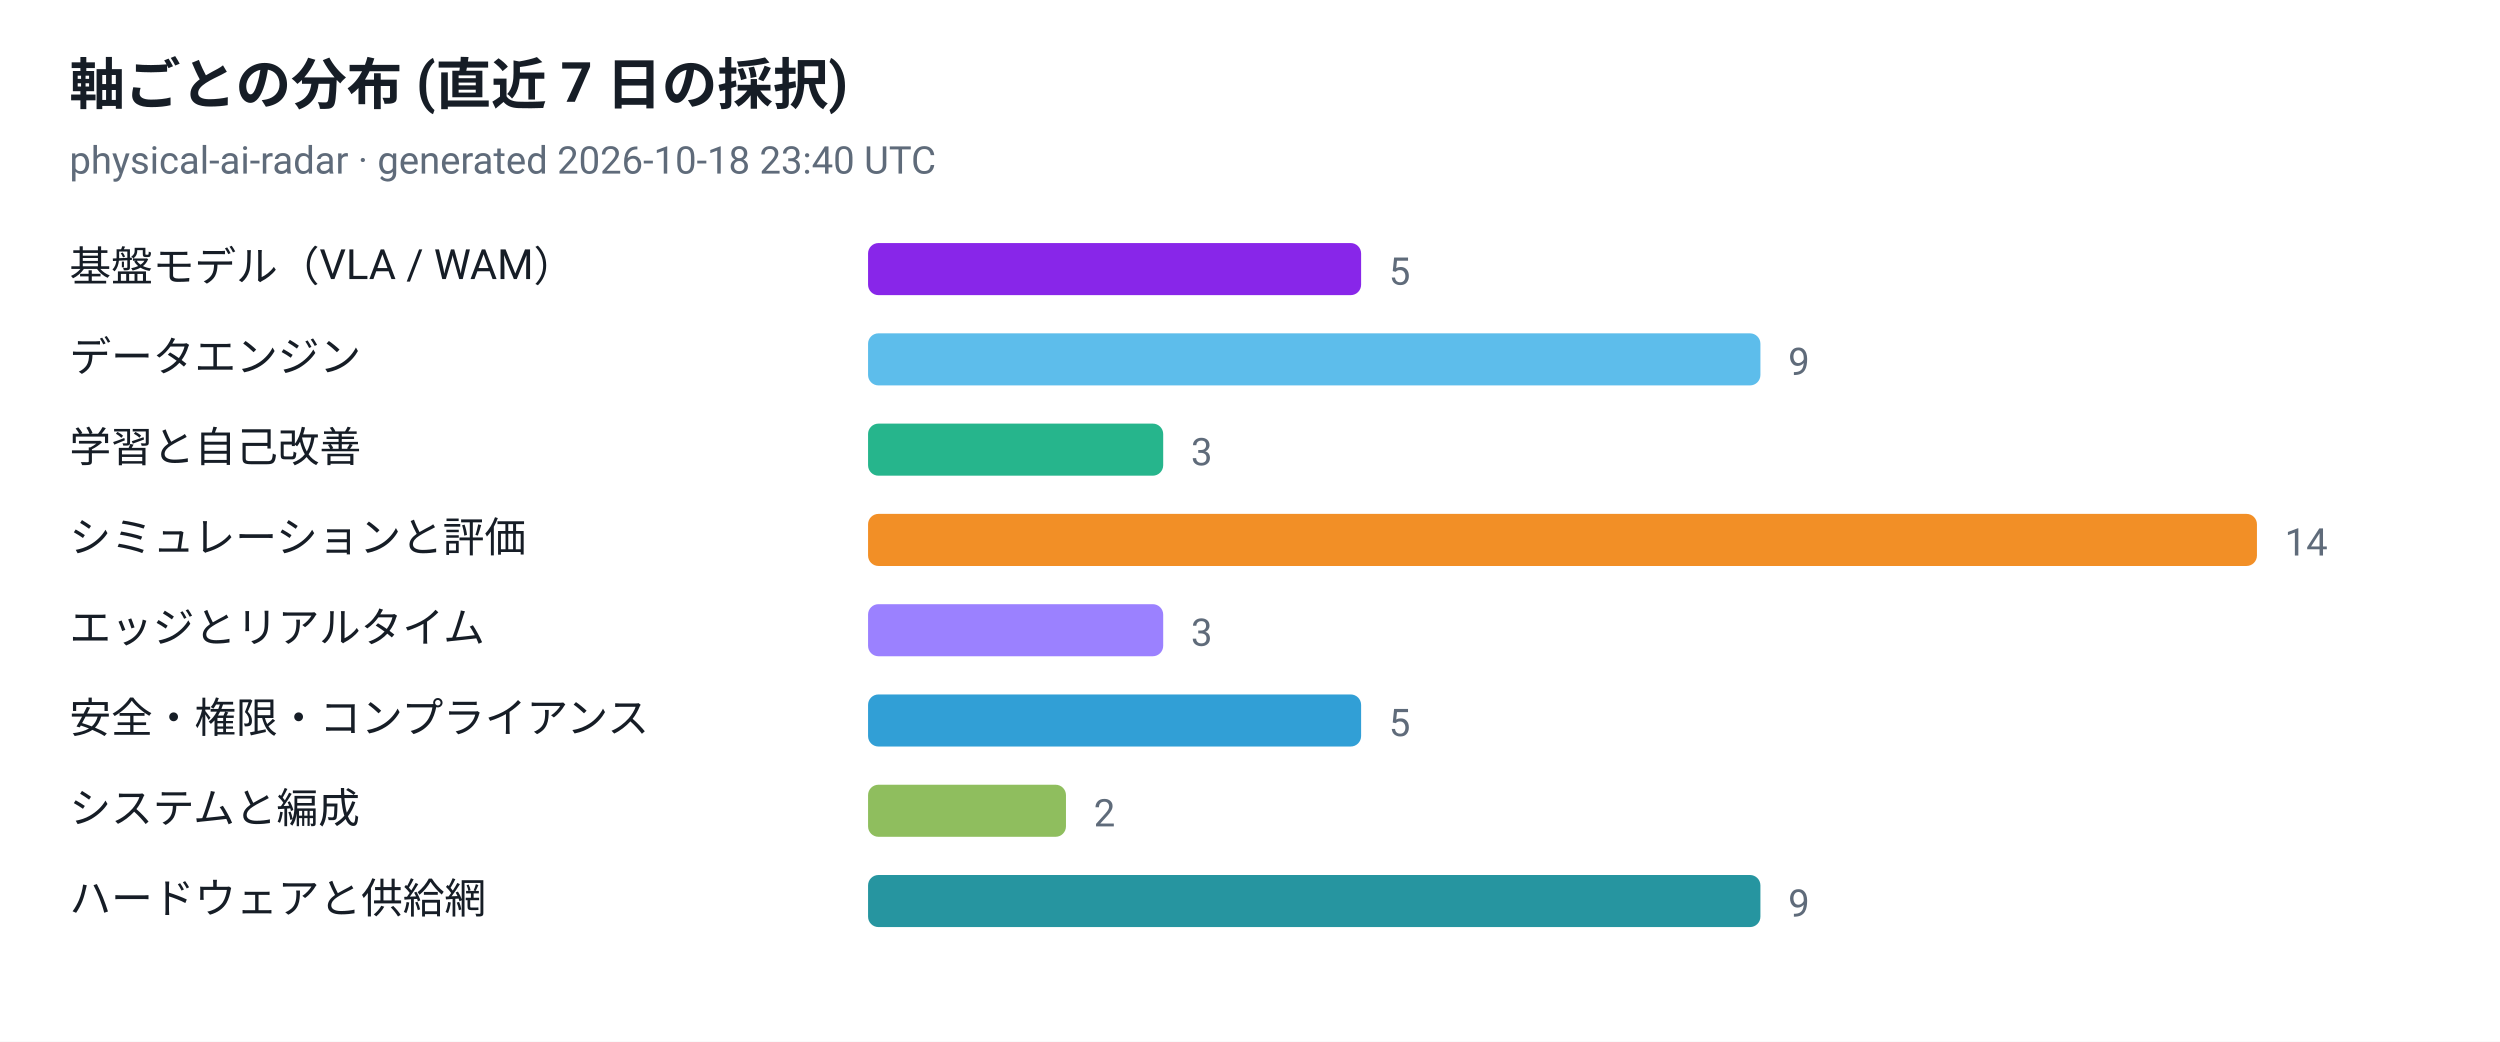
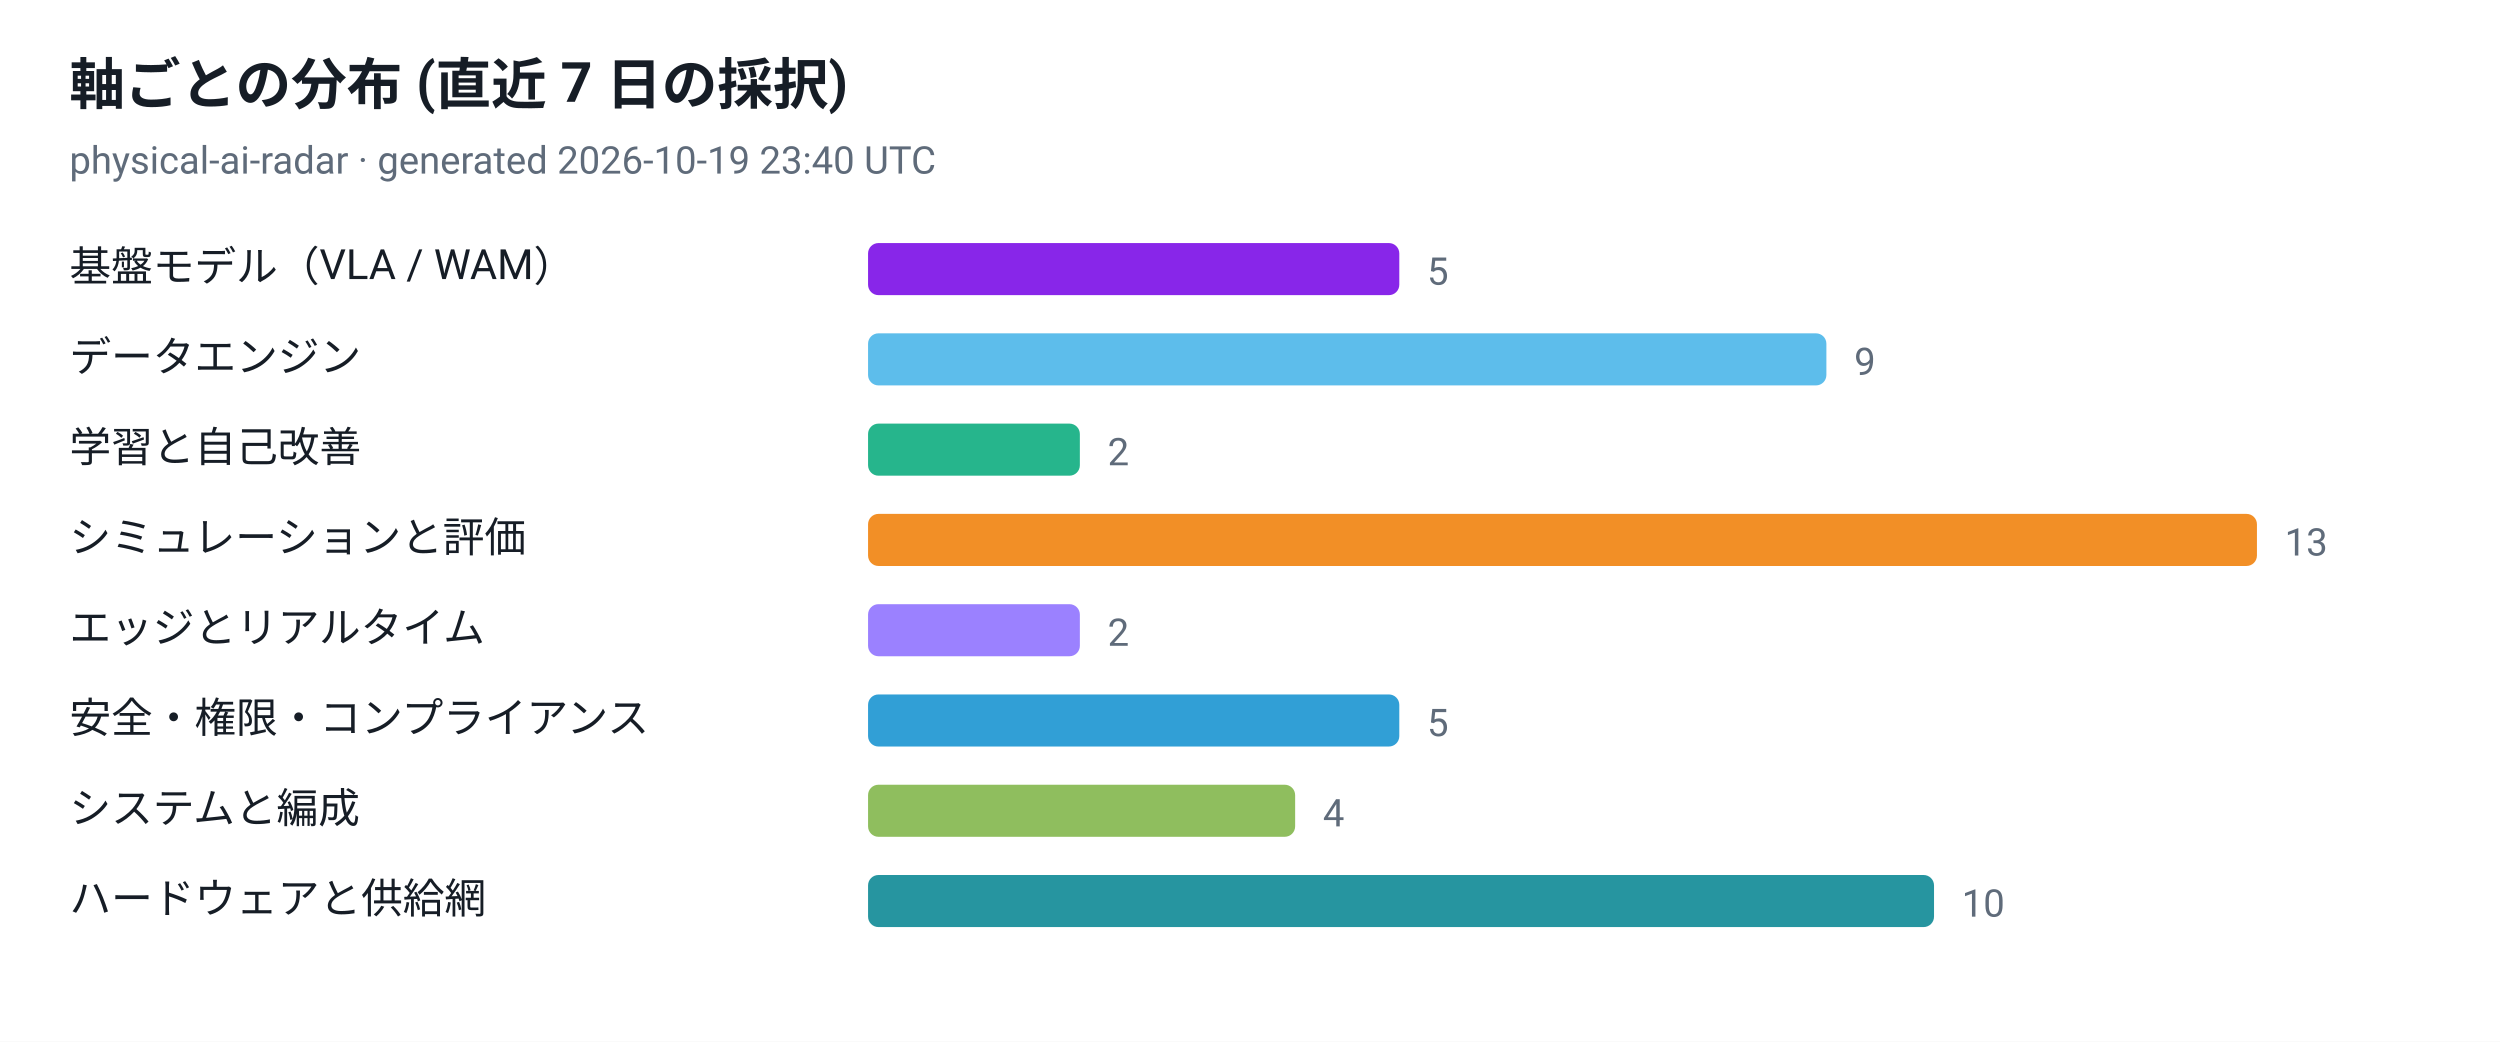
<svg xmlns="http://www.w3.org/2000/svg" viewBox="0 0 720 300" width="720" height="300" role="img" aria-label="軸ごとの分布 (直近 7 日の採択)">
  <style>
  .plate { fill: #ffffff }
  .ink { fill: #161d26 }
  .muted { fill: #5f6b7a }
  .grid { stroke: #e3e9ef }
  @media (prefers-color-scheme: dark) {
    .plate { fill: #0d1117 }
    .ink { fill: #e6edf3 }
    .muted { fill: #8b949e }
    .grid { stroke: #30363d }
  }
</style>
  <rect class="plate" width="720" height="300" />
  <text x="20" y="30" font-family="ui-sans-serif, -apple-system, 'Segoe UI', Roboto, Helvetica, Arial, sans-serif" font-size="16" font-weight="700" class="ink">軸ごとの分布 (直近 7 日の採択)</text>
-   <text x="20" y="50" font-family="ui-sans-serif, -apple-system, 'Segoe UI', Roboto, Helvetica, Arial, sans-serif" font-size="11" class="muted">physical-ai-radar · generated 2026-10-18 23:40 UTC</text>
+   <text x="20" y="50" font-family="ui-sans-serif, -apple-system, 'Segoe UI', Roboto, Helvetica, Arial, sans-serif" font-size="11" class="muted">physical-ai-radar · generated 2026-10-19 23:40 UTC</text>
  <text x="20" y="81" font-family="ui-sans-serif, -apple-system, 'Segoe UI', Roboto, Helvetica, Arial, sans-serif" font-size="12" class="ink">基盤モデル（VLA / WAM）</text>
-   <rect x="250" y="70" width="142" height="15" rx="3" fill="#7300e5" fill-opacity="0.85" />
-   <text x="400" y="82" font-family="ui-sans-serif, -apple-system, 'Segoe UI', Roboto, Helvetica, Arial, sans-serif" font-size="11" class="muted">5</text>
+   <rect x="250" y="70" width="153" height="15" rx="3" fill="#7300e5" fill-opacity="0.85" />
+   <text x="411" y="82" font-family="ui-sans-serif, -apple-system, 'Segoe UI', Roboto, Helvetica, Arial, sans-serif" font-size="11" class="muted">5</text>
  <text x="20" y="107" font-family="ui-sans-serif, -apple-system, 'Segoe UI', Roboto, Helvetica, Arial, sans-serif" font-size="12" class="ink">データエンジン</text>
-   <rect x="250" y="96" width="257" height="15" rx="3" fill="#41b1e8" fill-opacity="0.85" />
-   <text x="515" y="108" font-family="ui-sans-serif, -apple-system, 'Segoe UI', Roboto, Helvetica, Arial, sans-serif" font-size="11" class="muted">9</text>
+   <rect x="250" y="96" width="276" height="15" rx="3" fill="#41b1e8" fill-opacity="0.85" />
+   <text x="534" y="108" font-family="ui-sans-serif, -apple-system, 'Segoe UI', Roboto, Helvetica, Arial, sans-serif" font-size="11" class="muted">9</text>
  <text x="20" y="133" font-family="ui-sans-serif, -apple-system, 'Segoe UI', Roboto, Helvetica, Arial, sans-serif" font-size="12" class="ink">学習と自己改善</text>
-   <rect x="250" y="122" width="85" height="15" rx="3" fill="#00a878" fill-opacity="0.85" />
-   <text x="343" y="134" font-family="ui-sans-serif, -apple-system, 'Segoe UI', Roboto, Helvetica, Arial, sans-serif" font-size="11" class="muted">3</text>
+   <rect x="250" y="122" width="61" height="15" rx="3" fill="#00a878" fill-opacity="0.85" />
+   <text x="319" y="134" font-family="ui-sans-serif, -apple-system, 'Segoe UI', Roboto, Helvetica, Arial, sans-serif" font-size="11" class="muted">2</text>
  <text x="20" y="159" font-family="ui-sans-serif, -apple-system, 'Segoe UI', Roboto, Helvetica, Arial, sans-serif" font-size="12" class="ink">シミュレーションと評価</text>
  <rect x="250" y="148" width="400" height="15" rx="3" fill="#f07c00" fill-opacity="0.85" />
-   <text x="658" y="160" font-family="ui-sans-serif, -apple-system, 'Segoe UI', Roboto, Helvetica, Arial, sans-serif" font-size="11" class="muted">14</text>
+   <text x="658" y="160" font-family="ui-sans-serif, -apple-system, 'Segoe UI', Roboto, Helvetica, Arial, sans-serif" font-size="11" class="muted">13</text>
  <text x="20" y="185" font-family="ui-sans-serif, -apple-system, 'Segoe UI', Roboto, Helvetica, Arial, sans-serif" font-size="12" class="ink">エッジとリアルタイム</text>
-   <rect x="250" y="174" width="85" height="15" rx="3" fill="#8a6bff" fill-opacity="0.85" />
-   <text x="343" y="186" font-family="ui-sans-serif, -apple-system, 'Segoe UI', Roboto, Helvetica, Arial, sans-serif" font-size="11" class="muted">3</text>
+   <rect x="250" y="174" width="61" height="15" rx="3" fill="#8a6bff" fill-opacity="0.85" />
+   <text x="319" y="186" font-family="ui-sans-serif, -apple-system, 'Segoe UI', Roboto, Helvetica, Arial, sans-serif" font-size="11" class="muted">2</text>
  <text x="20" y="211" font-family="ui-sans-serif, -apple-system, 'Segoe UI', Roboto, Helvetica, Arial, sans-serif" font-size="12" class="ink">安全・権限・コンプライアンス</text>
-   <rect x="250" y="200" width="142" height="15" rx="3" fill="#0d8ecf" fill-opacity="0.85" />
-   <text x="400" y="212" font-family="ui-sans-serif, -apple-system, 'Segoe UI', Roboto, Helvetica, Arial, sans-serif" font-size="11" class="muted">5</text>
+   <rect x="250" y="200" width="153" height="15" rx="3" fill="#0d8ecf" fill-opacity="0.85" />
+   <text x="411" y="212" font-family="ui-sans-serif, -apple-system, 'Segoe UI', Roboto, Helvetica, Arial, sans-serif" font-size="11" class="muted">5</text>
  <text x="20" y="237" font-family="ui-sans-serif, -apple-system, 'Segoe UI', Roboto, Helvetica, Arial, sans-serif" font-size="12" class="ink">システムと編成</text>
-   <rect x="250" y="226" width="57" height="15" rx="3" fill="#7cb342" fill-opacity="0.85" />
-   <text x="315" y="238" font-family="ui-sans-serif, -apple-system, 'Segoe UI', Roboto, Helvetica, Arial, sans-serif" font-size="11" class="muted">2</text>
+   <rect x="250" y="226" width="123" height="15" rx="3" fill="#7cb342" fill-opacity="0.85" />
+   <text x="381" y="238" font-family="ui-sans-serif, -apple-system, 'Segoe UI', Roboto, Helvetica, Arial, sans-serif" font-size="11" class="muted">4</text>
  <text x="20" y="263" font-family="ui-sans-serif, -apple-system, 'Segoe UI', Roboto, Helvetica, Arial, sans-serif" font-size="12" class="ink">ハードウェアと供給網</text>
-   <rect x="250" y="252" width="257" height="15" rx="3" fill="#00838f" fill-opacity="0.85" />
-   <text x="515" y="264" font-family="ui-sans-serif, -apple-system, 'Segoe UI', Roboto, Helvetica, Arial, sans-serif" font-size="11" class="muted">9</text>
+   <rect x="250" y="252" width="307" height="15" rx="3" fill="#00838f" fill-opacity="0.85" />
+   <text x="565" y="264" font-family="ui-sans-serif, -apple-system, 'Segoe UI', Roboto, Helvetica, Arial, sans-serif" font-size="11" class="muted">10</text>
</svg>
